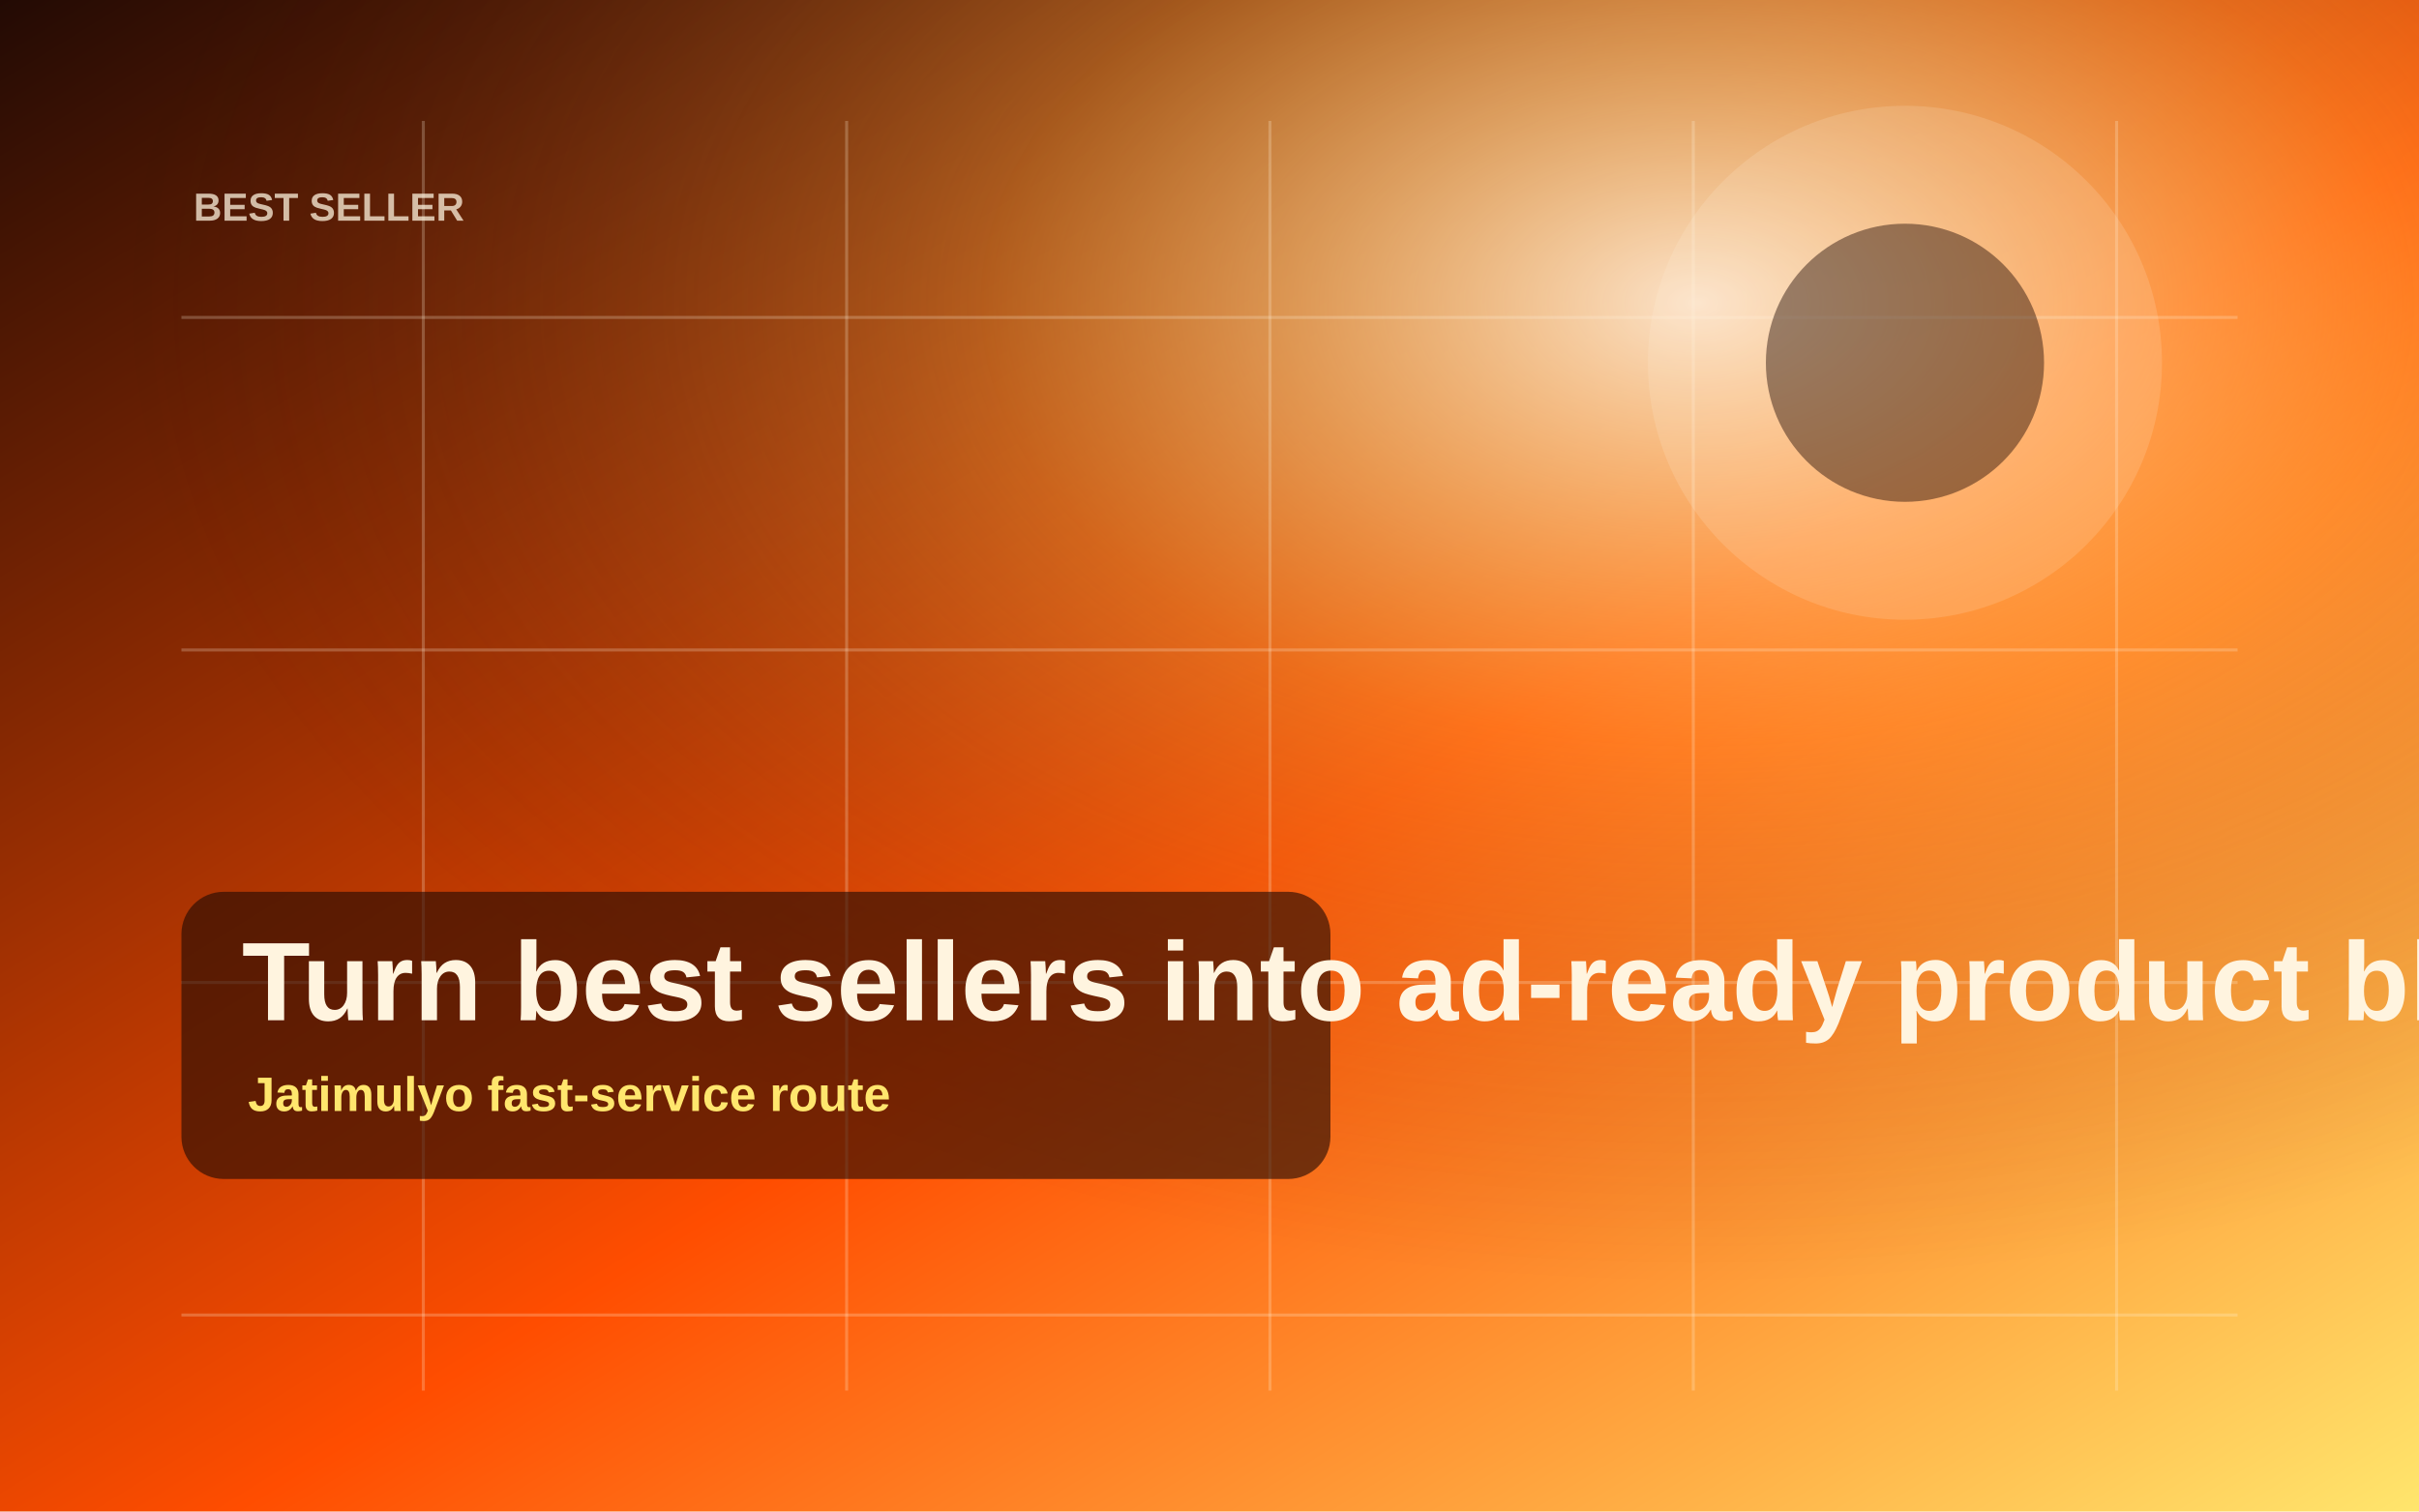
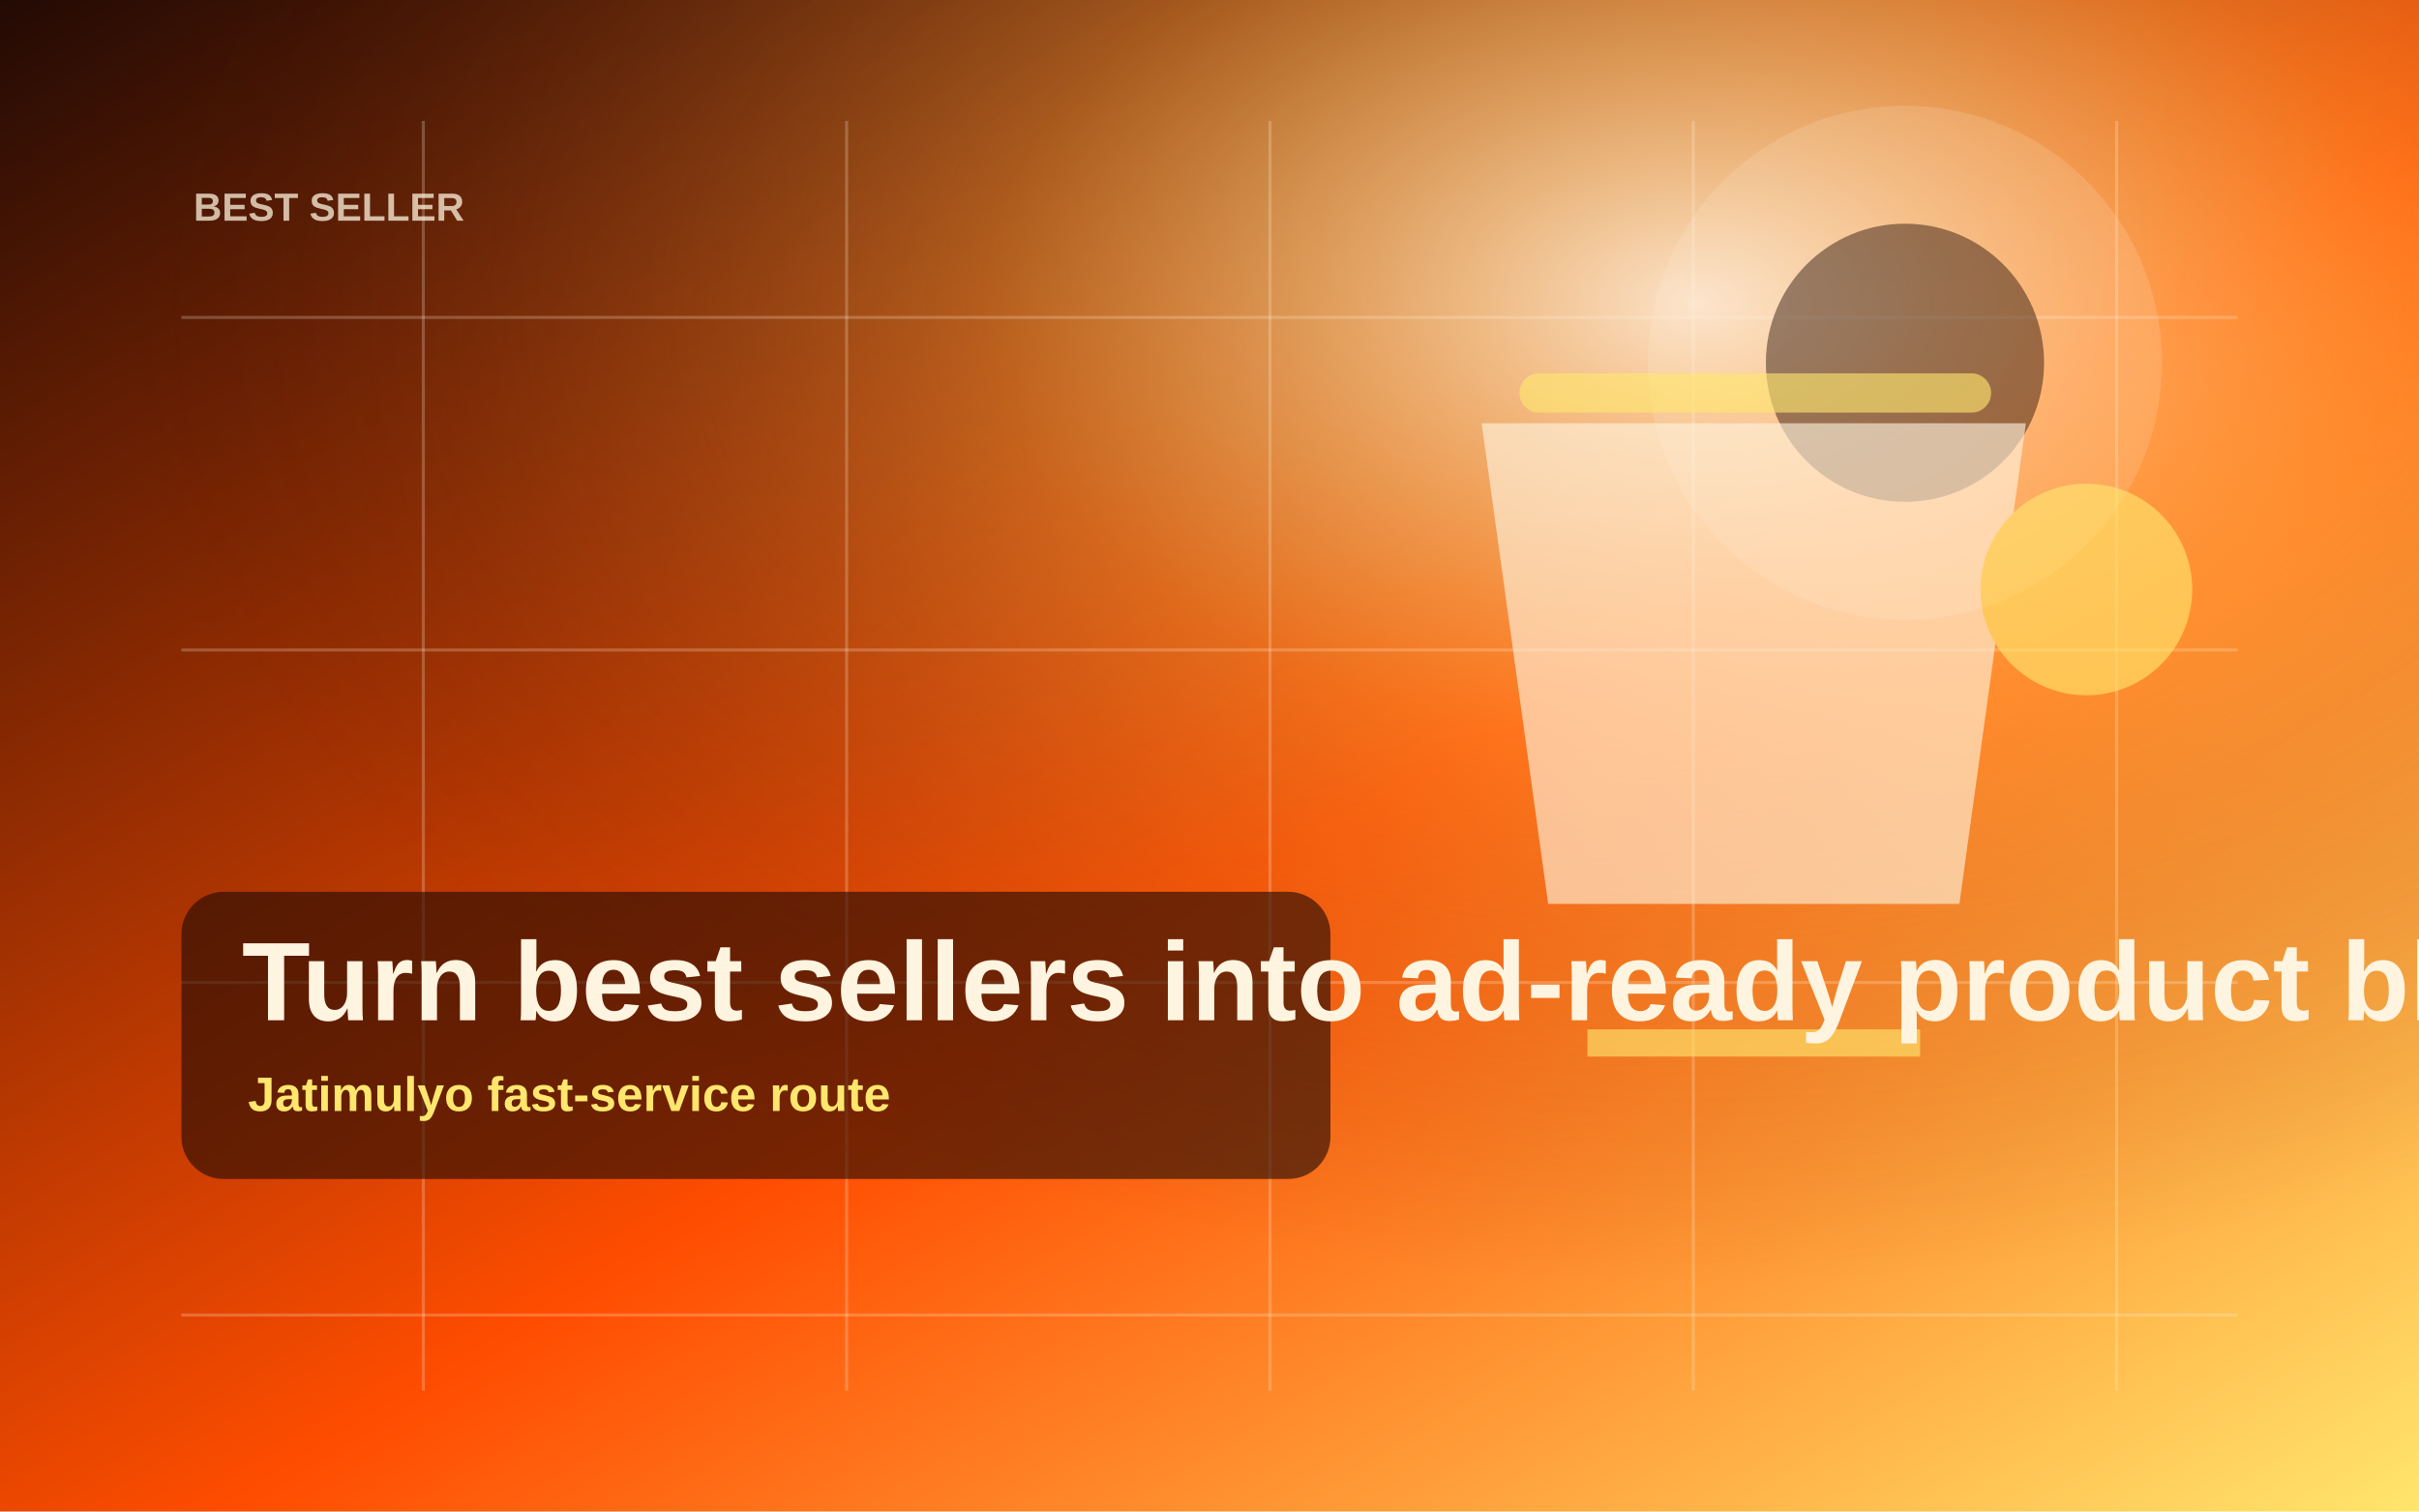
<svg xmlns="http://www.w3.org/2000/svg" width="1600" height="1000" viewBox="0 0 1600 1000" role="img" aria-label="Turn best sellers into ad-ready product blocks.">
  <defs>
    <linearGradient id="bg" x1="0" x2="1" y1="0" y2="1">
      <stop offset="0" stop-color="#220a04" />
      <stop offset="0.55" stop-color="#ff4d00" />
      <stop offset="1" stop-color="#ffe66d" />
    </linearGradient>
    <radialGradient id="glow" cx="70%" cy="20%" r="65%">
      <stop offset="0" stop-color="#fff4df" stop-opacity=".9" />
      <stop offset=".45" stop-color="#ffe66d" stop-opacity=".25" />
      <stop offset="1" stop-color="#220a04" stop-opacity="0" />
    </radialGradient>
  </defs>
  <rect width="1600" height="1000" fill="url(#bg)" />
  <rect width="1600" height="1000" fill="url(#glow)" />
  <g fill="none" stroke="#fff4df" stroke-opacity=".24" stroke-width="2">
    <path d="M120 210 H1480 M120 430 H1480 M120 650 H1480 M120 870 H1480" />
    <path d="M280 80 V920 M560 80 V920 M840 80 V920 M1120 80 V920 M1400 80 V920" />
  </g>
  <circle cx="1260" cy="240" r="170" fill="#fff4df" opacity=".16" />
  <circle cx="1260" cy="240" r="92" fill="#220a04" opacity=".45" />
+   <g opacity=".62">
+     <path d="M980 280h360l-44 318H1024z" fill="#fff4df" />
+     <path d="M1018 260h286" stroke="#ffe66d" stroke-width="26" stroke-linecap="round" />
+     <path d="M1050 690h220" stroke="#ffe66d" stroke-width="18" />
+     <circle cx="1380" cy="390" r="70" fill="#ffe66d" />
+   </g>
  <rect x="120" y="590" width="760" height="190" rx="28" fill="#220a04" opacity=".62" />
  <text x="160" y="675" font-family="Arial, Helvetica, sans-serif" font-size="74" font-weight="900" fill="#fff4df">Turn best sellers into ad-ready product blocks.</text>
  <text x="164" y="735" font-family="Arial, Helvetica, sans-serif" font-size="32" font-weight="700" fill="#ffe66d">Jatimulyo fast-service route</text>
  <text x="128" y="146" font-family="Arial, Helvetica, sans-serif" font-size="26" font-weight="800" fill="#fff4df" opacity=".74">BEST SELLER</text>
</svg>
